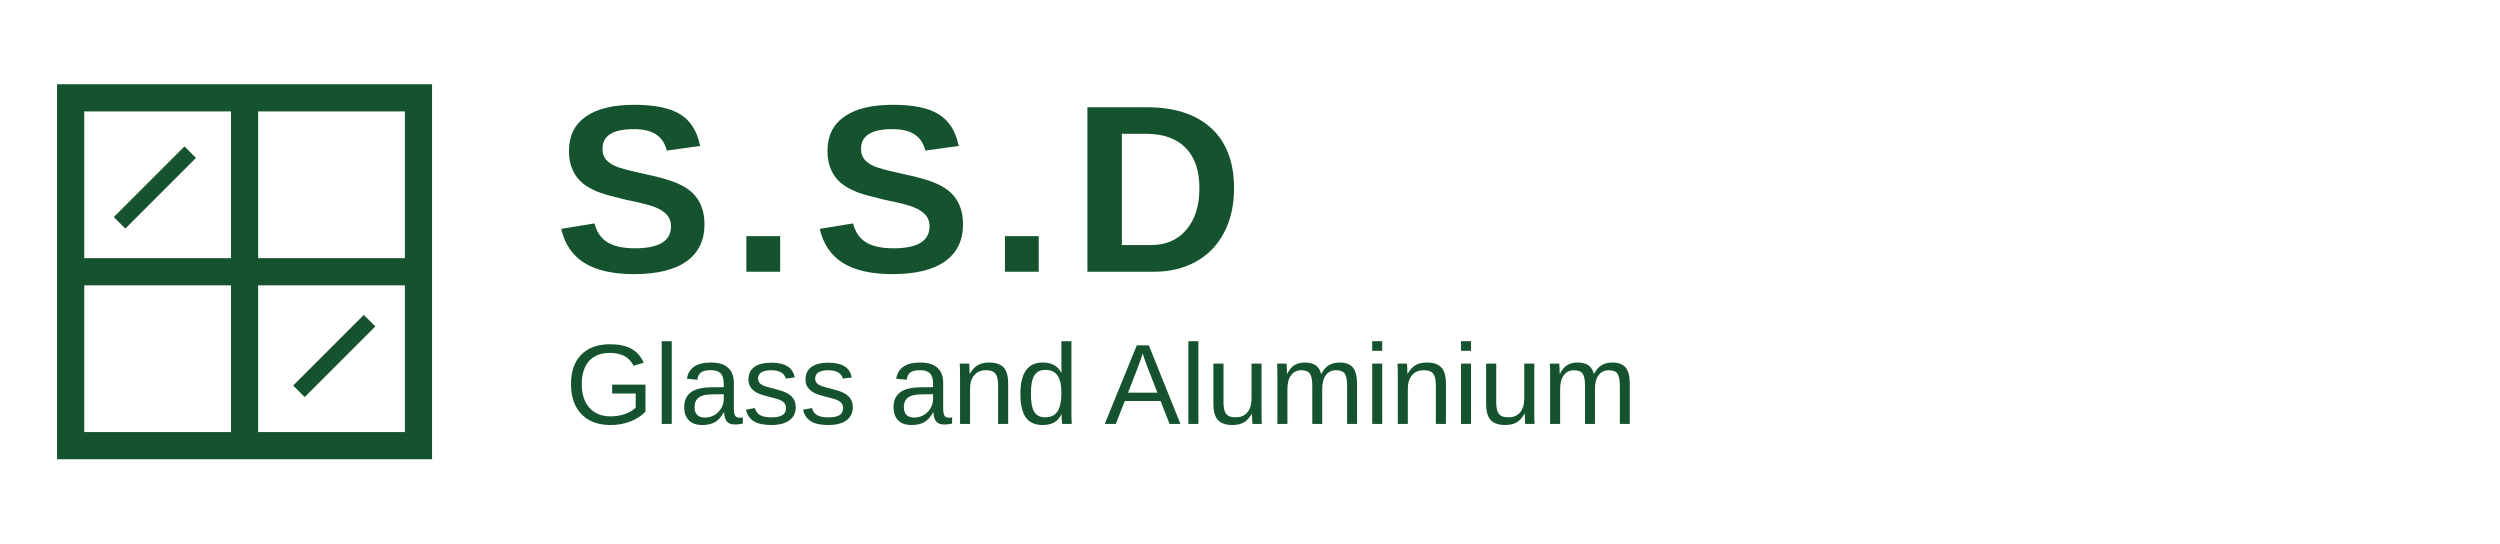
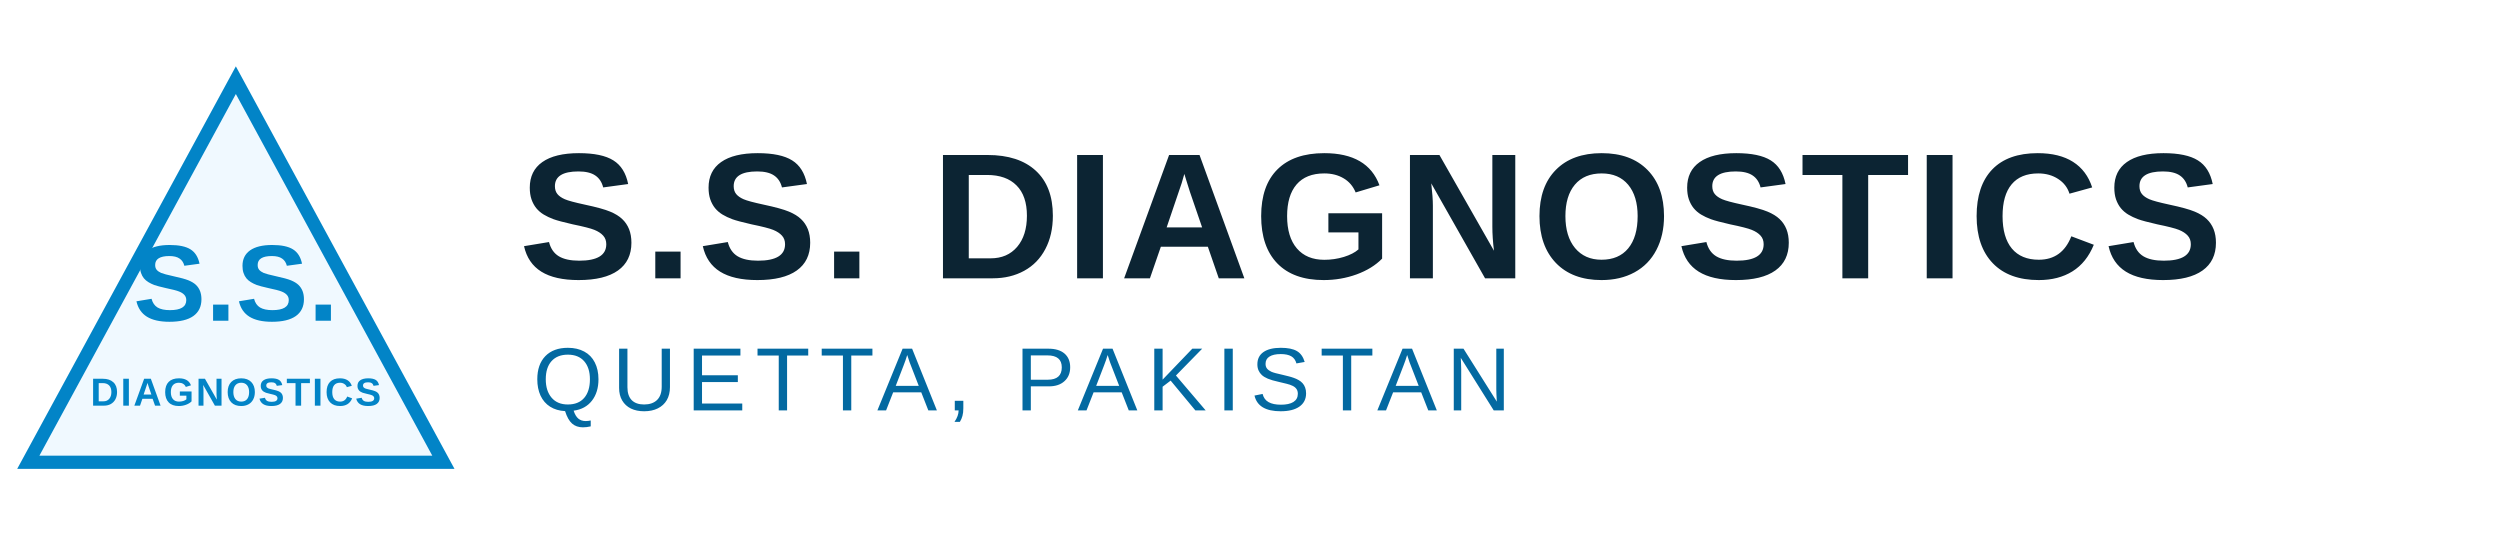
- <svg xmlns="http://www.w3.org/2000/svg" width="460" height="100" viewBox="0 0 460 100" role="img" aria-label="S.S.D">
-   <g transform="translate(5 10)">
-     <g fill="none" stroke="#14532d" stroke-width="5">
-       <path d="M8 8h64v64H8zM40 8v64M8 40h64" />
-       <path d="m17 31 13-13m20 44 13-13" stroke-width="3" />
-     </g>
+ <svg xmlns="http://www.w3.org/2000/svg" width="530" height="115" viewBox="0 0 530 115" role="img" aria-label="S.S. Diagnostics">
+   <g transform="translate(0 10)">
+     <path d="M50 7 94 88H6Z" fill="#f0f9ff" stroke="#0284c7" stroke-width="2.8" />
+     <text x="50" y="58" text-anchor="middle" fill="#0284c7" font-family="Arial,sans-serif" font-size="23" font-weight="700">S.S.</text>
+     <text x="50" y="76" text-anchor="middle" fill="#0284c7" font-family="Arial,sans-serif" font-size="8.3" font-weight="700" letter-spacing=".4">DIAGNOSTICS</text>
  </g>
-   <g fill="#14532d" font-family="Arial, sans-serif">
-     <text x="102" y="50" font-size="44" font-weight="700" letter-spacing="3">S.S.D</text>
-     <text x="104" y="78" font-size="21">Glass and Aluminium</text>
+   <g font-family="Arial,sans-serif">
+     <text x="110" y="59" fill="#0c2433" font-size="38" font-weight="800" letter-spacing="1">S.S. DIAGNOSTICS</text>
+     <text x="113" y="87" fill="#0369a1" font-size="19" letter-spacing="2">QUETTA, PAKISTAN</text>
  </g>
</svg>
